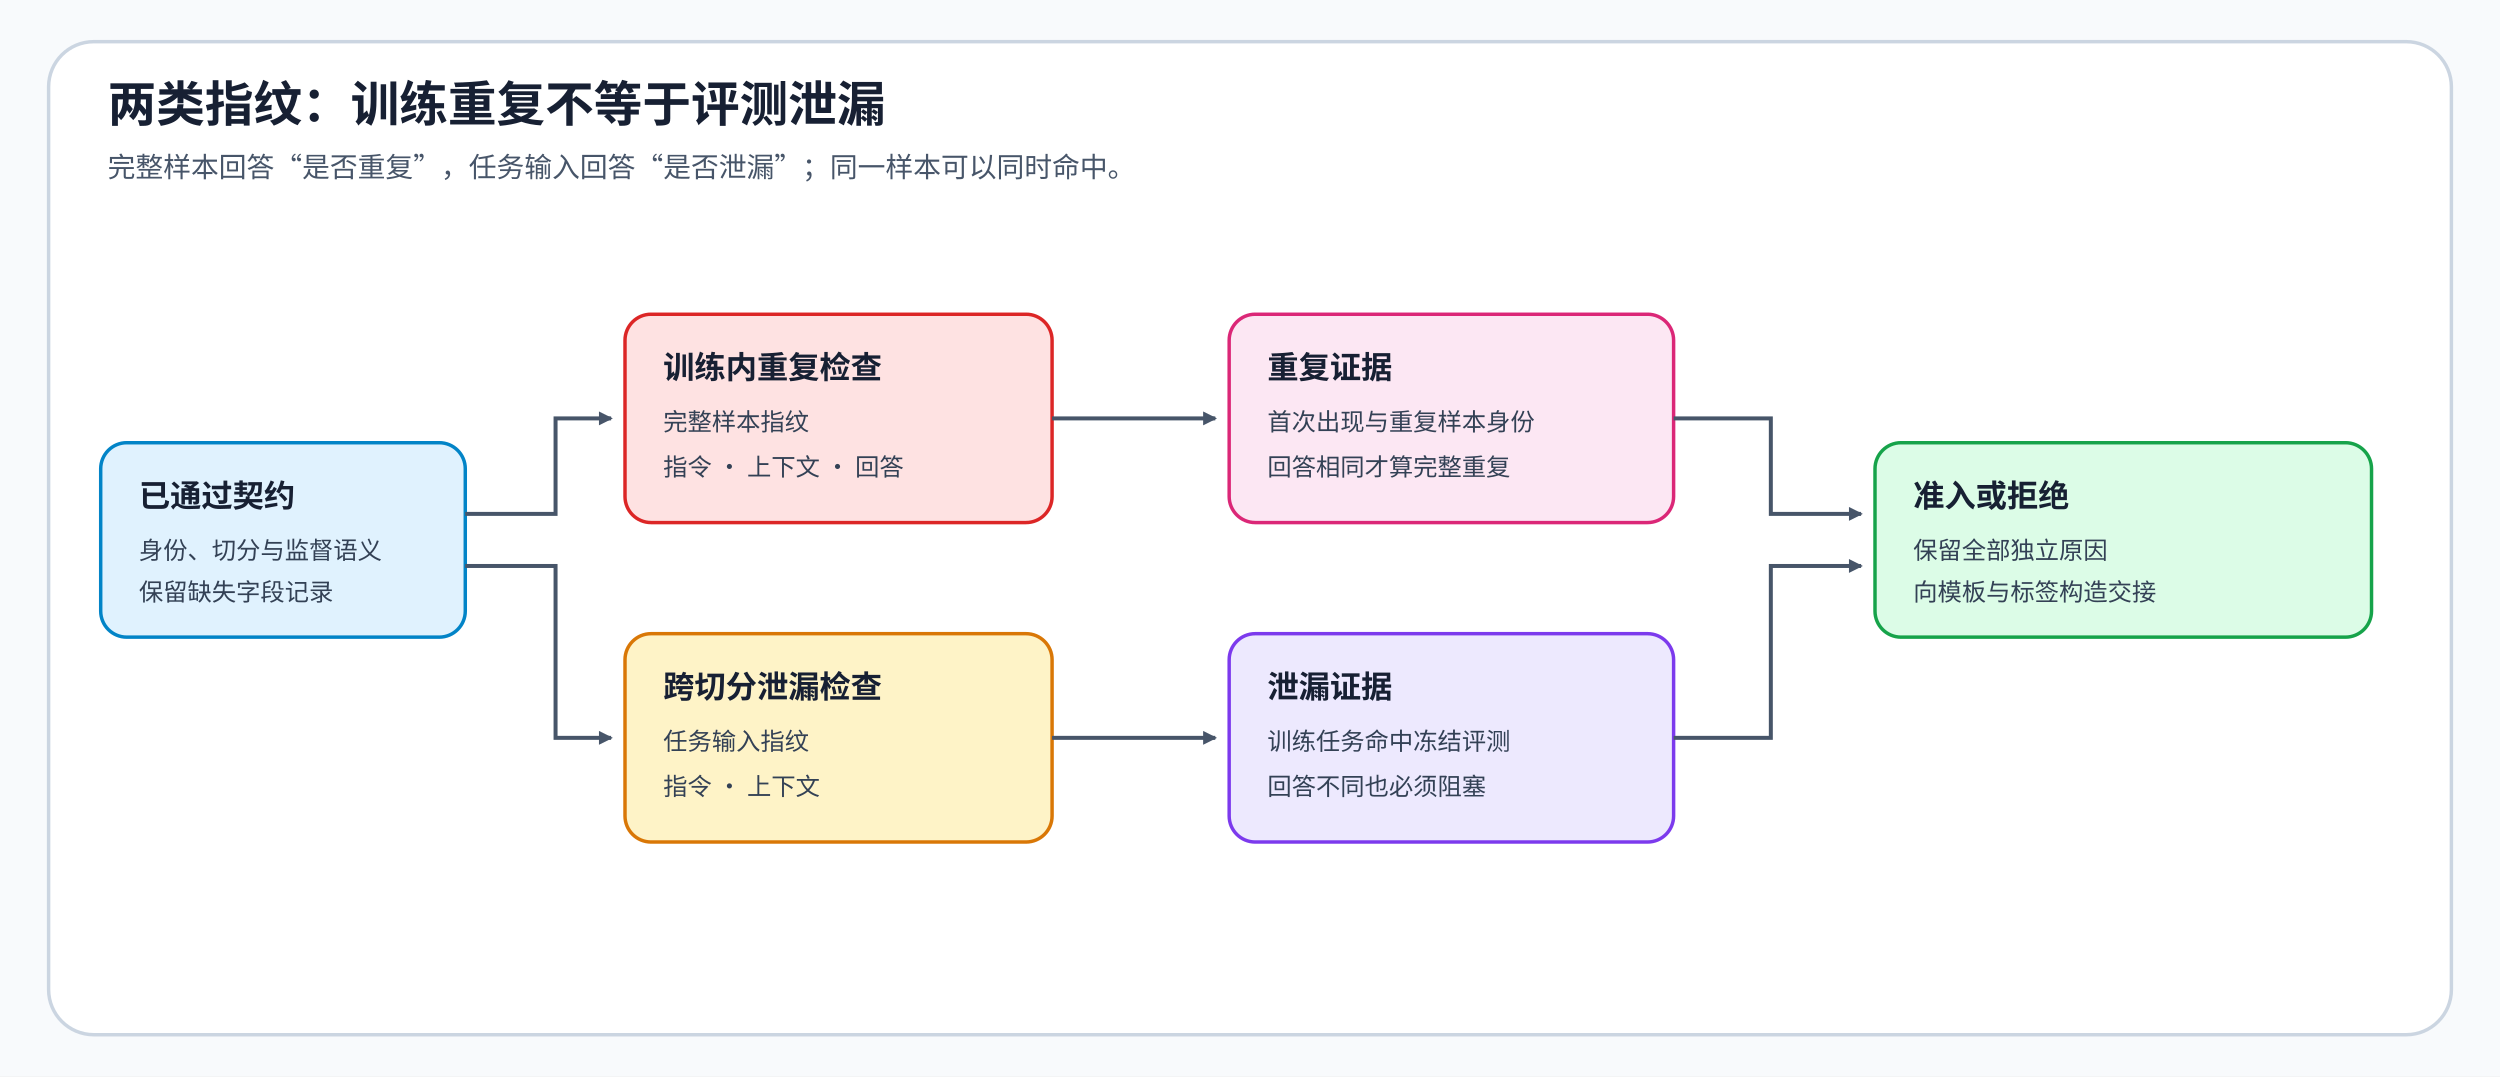
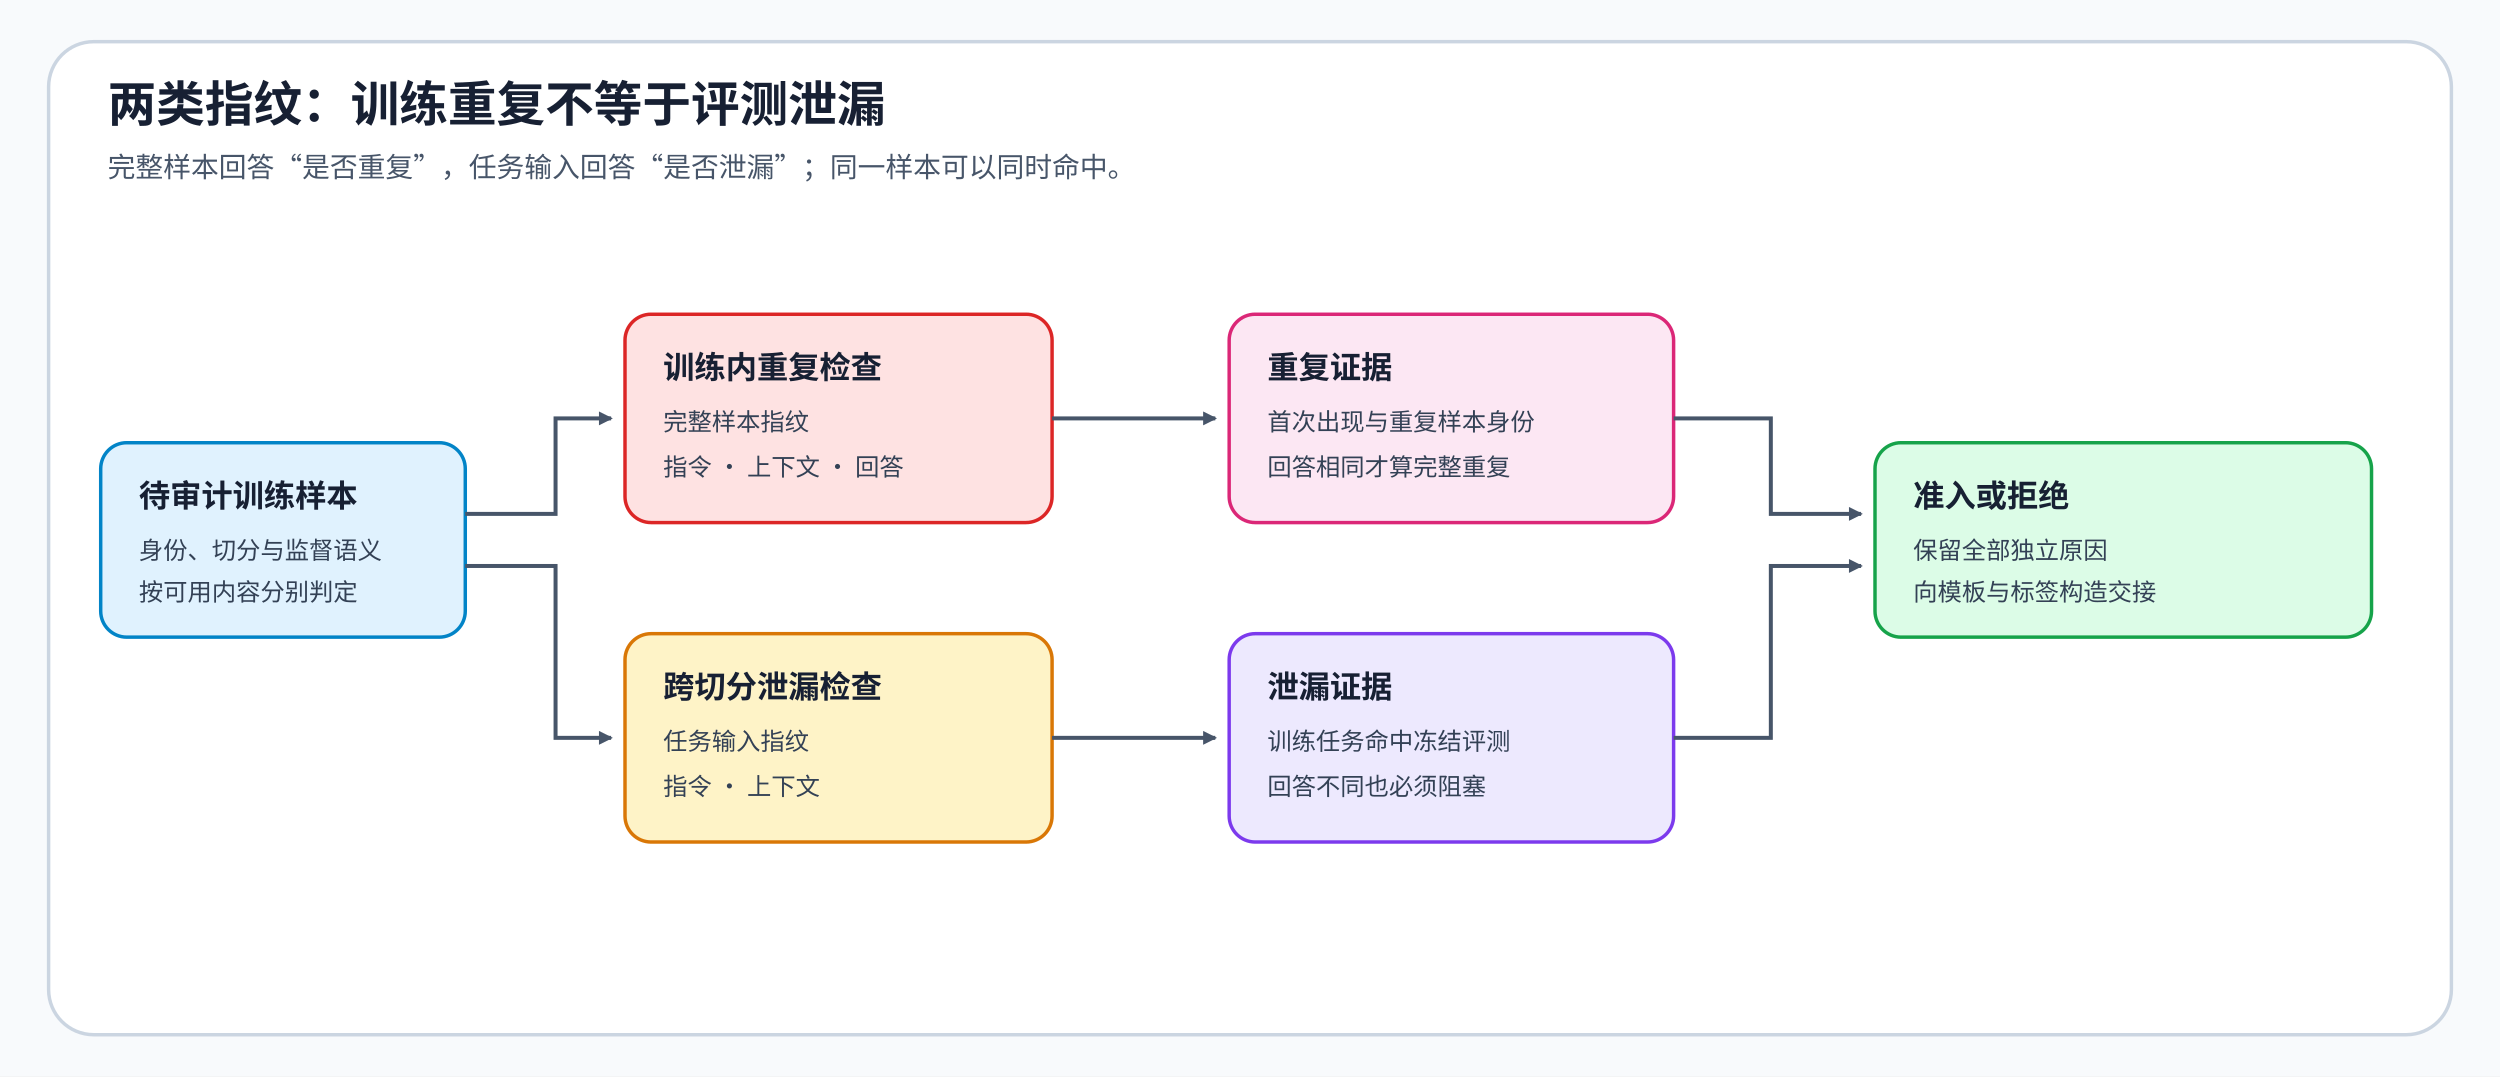
<svg xmlns="http://www.w3.org/2000/svg" width="1440" height="620" viewBox="0 0 1440 620" role="img" aria-labelledby="title desc">
  <defs>
    <marker id="arrow" markerWidth="8" markerHeight="8" refX="7" refY="4" orient="auto" markerUnits="userSpaceOnUse">
      <path d="M0 0L8 4L0 8Z" fill="#475569" />
    </marker>
    <style>.title{font-family:"Noto Sans CJK SC",sans-serif;font-size:28px;font-weight:700;fill:#172033}.subtitle{font-family:"Noto Sans CJK SC",sans-serif;font-size:16px;fill:#475569}.head{font-family:"Noto Sans CJK SC",sans-serif;font-size:18px;font-weight:700;fill:#172033}.copy{font-family:"Noto Sans CJK SC",sans-serif;font-size:14px;fill:#334155}.line{fill:none;stroke:#475569;stroke-width:2.3;marker-end:url(#arrow)}</style>
  </defs>
  <rect width="1440" height="620" fill="#F8FAFC" />
  <rect x="28" y="24" width="1384" height="572" rx="26" fill="#FFFFFF" stroke="#CBD5E1" stroke-width="2" />
  <text x="62" y="70" class="title">两类指纹：训练重复不等于评测泄漏</text>
  <text x="62" y="102" class="subtitle">完整样本回答“是否重复”，任务输入回答“是否泄漏”；同一样本可以同时命中。</text>
  <rect x="58" y="255" width="210" height="112" rx="15" fill="#E0F2FE" stroke="#0284C7" stroke-width="2" />
-   <text x="80" y="292" class="head">已通过契约</text>
+   <text x="80" y="292" class="head">待审计训练样本</text>
  <text x="80" y="322" class="copy">身份、切分与监督语义</text>
-   <text x="80" y="346" class="copy">保留缺失字段记录</text>
+   <text x="80" y="346" class="copy">按可用内容分别判定</text>
  <rect x="360" y="181" width="246" height="120" rx="15" fill="#FEE2E2" stroke="#DC2626" stroke-width="2" />
  <text x="382" y="218" class="head">训练内重复检查</text>
  <text x="382" y="248" class="copy">完整样本指纹</text>
  <text x="382" y="274" class="copy">指令 · 上下文 · 回答</text>
  <rect x="360" y="365" width="246" height="120" rx="15" fill="#FEF3C7" stroke="#D97706" stroke-width="2" />
  <text x="382" y="402" class="head">跨切分泄漏检查</text>
  <text x="382" y="432" class="copy">任务输入指纹</text>
  <text x="382" y="458" class="copy">指令 · 上下文</text>
  <rect x="708" y="181" width="256" height="120" rx="15" fill="#FCE7F3" stroke="#DB2777" stroke-width="2" />
  <text x="730" y="218" class="head">重复证据</text>
  <text x="730" y="248" class="copy">首次出现与重复样本身份</text>
  <text x="730" y="274" class="copy">回答相同才算完整重复</text>
  <rect x="708" y="365" width="256" height="120" rx="15" fill="#EDE9FE" stroke="#7C3AED" stroke-width="2" />
  <text x="730" y="402" class="head">泄漏证据</text>
  <text x="730" y="432" class="copy">训练任务命中冻结评测</text>
  <text x="730" y="458" class="copy">回答不同也必须阻塞</text>
  <rect x="1080" y="255" width="286" height="112" rx="15" fill="#DCFCE7" stroke="#16A34A" stroke-width="2" />
  <text x="1102" y="292" class="head">准入或拒绝</text>
  <text x="1102" y="322" class="copy">保留全部独立原因</text>
  <text x="1102" y="346" class="copy">向模板与标签构造交接</text>
  <path d="M268 296H320V241H352" class="line" />
  <path d="M268 326H320V425H352" class="line" />
  <path d="M606 241H700" class="line" />
  <path d="M606 425H700" class="line" />
  <path d="M964 241H1020V296H1072" class="line" />
  <path d="M964 425H1020V326H1072" class="line" />
</svg>
